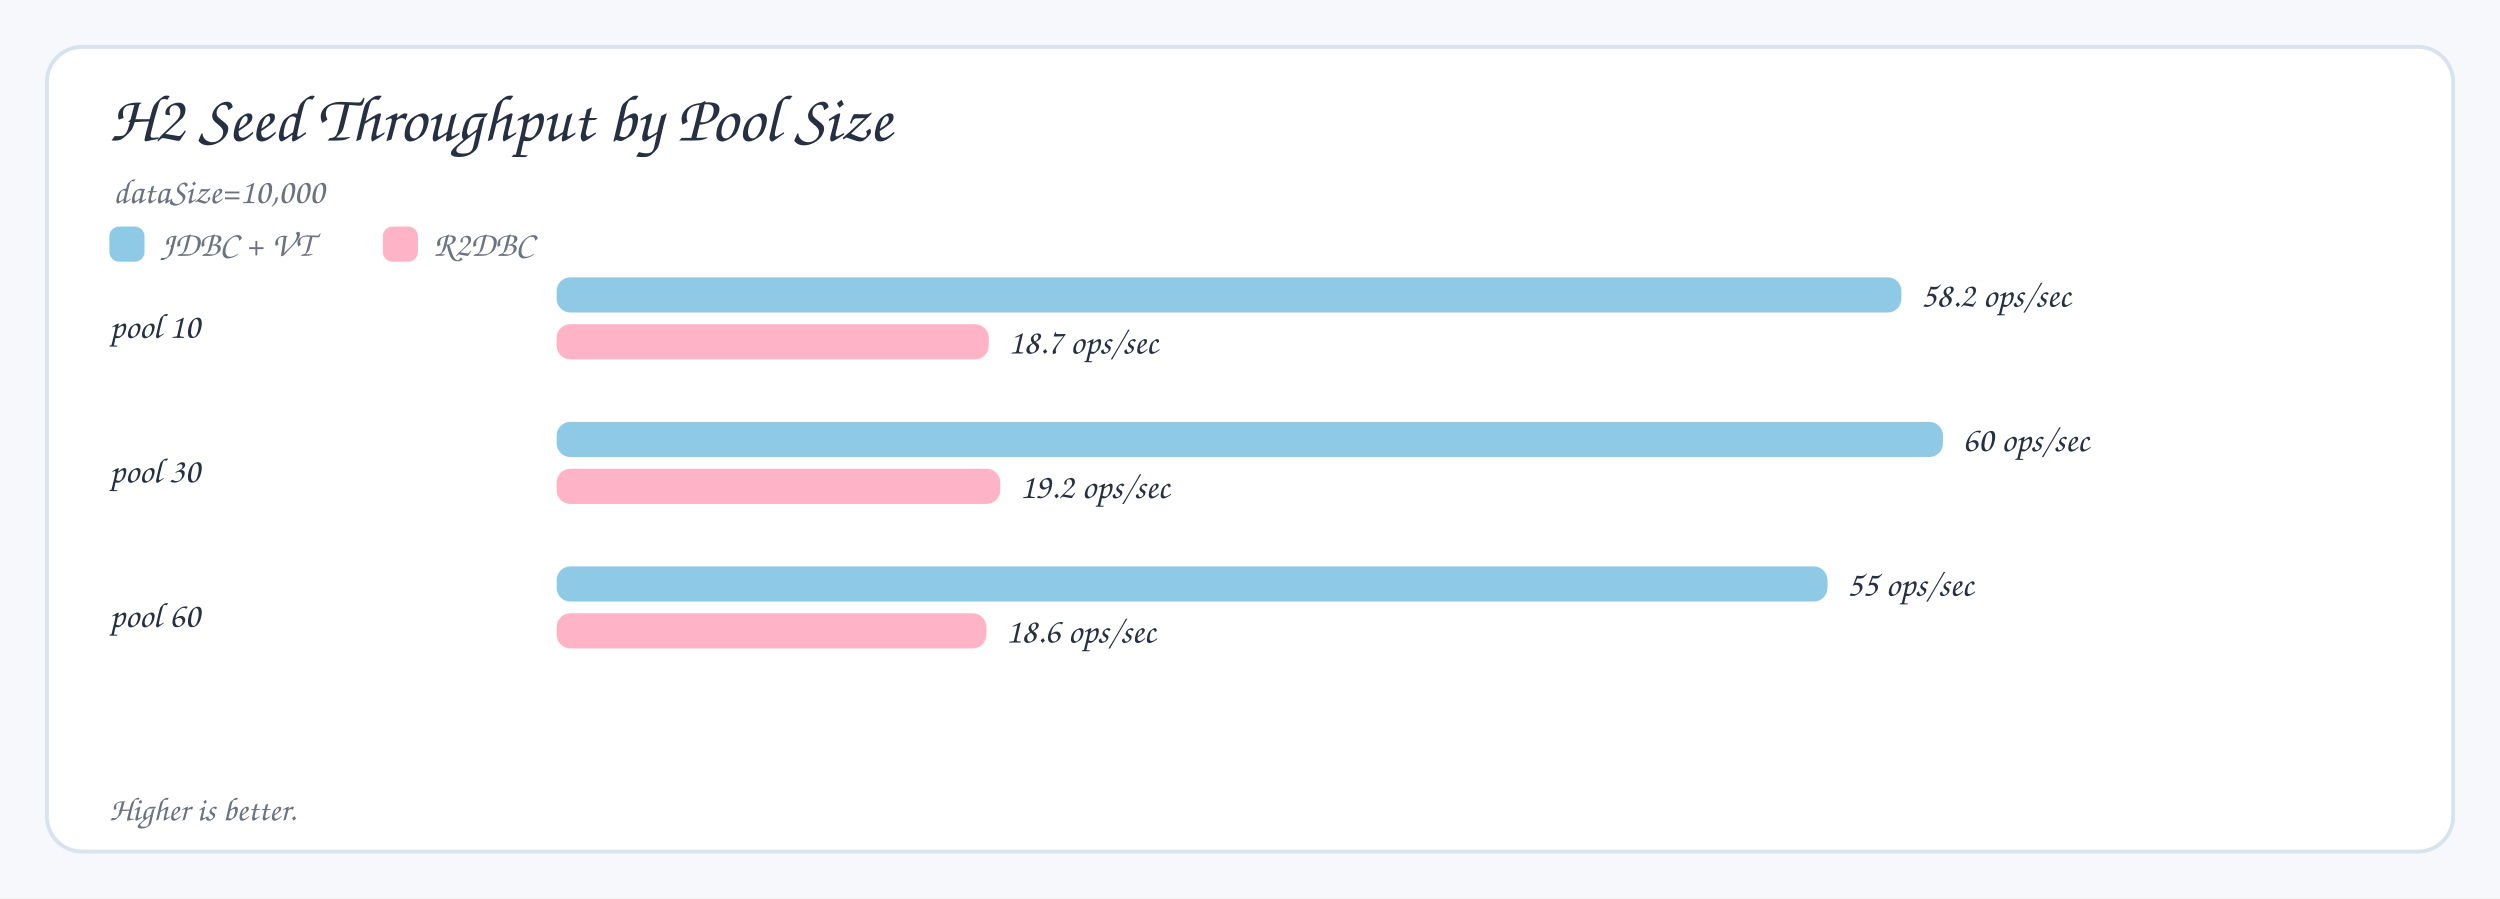
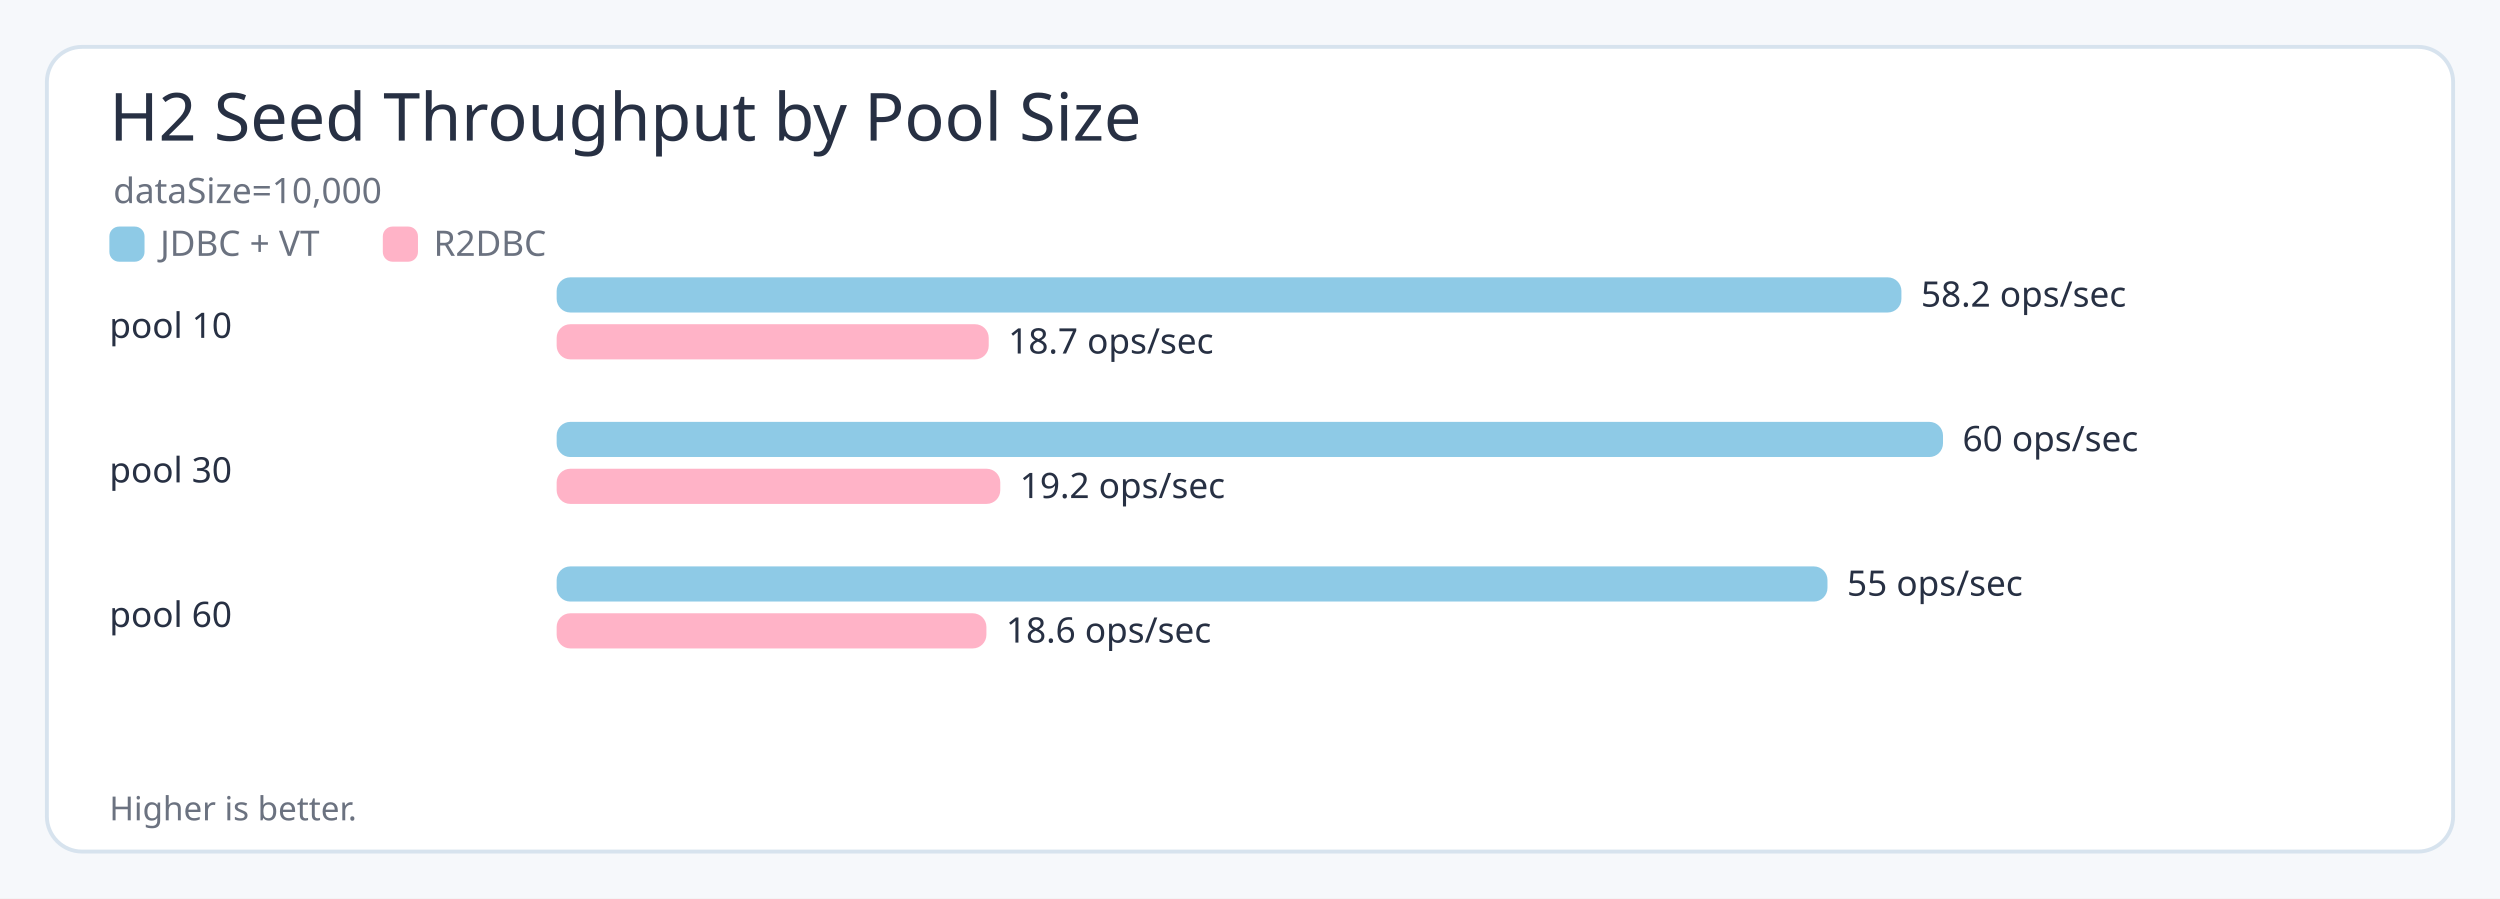
<svg xmlns="http://www.w3.org/2000/svg" width="1280" height="460" viewBox="0 0 1280 460">
  <style>
- .title{font-family:'Architects Daughter','Comic Sans MS','Comic Neue',cursive;font-size:34px;font-weight:400;fill:#273043}
- .subtitle,.axis,.legend,.note{font-family:'Comic Sans MS','Comic Neue','Chalkboard SE',cursive;fill:#6b7280;font-weight:400}
- .label{font-family:'Comic Sans MS','Comic Neue','Chalkboard SE',cursive;fill:#273043;font-weight:400}
- .value{font-family:'Comic Sans MS','Comic Neue','Chalkboard SE',cursive;fill:#273043;font-weight:400;font-size:18px}
+ .title{font-family:"Architects Daughter";font-size:34px;font-weight:400;fill:#273043}
+ .subtitle,.axis,.legend,.note{font-family:"Comic Mono";fill:#6b7280;font-weight:400}
+ .label{font-family:"Comic Mono";fill:#273043;font-weight:400}
+ .value{font-family:"Comic Mono";fill:#273043;font-weight:400;font-size:18px}
.axis{font-size:16px}.legend{font-size:18px}.note{font-size:17px}.label{font-size:18px}
</style>
  <rect width="1280" height="460" rx="0" fill="#f6f8fb" />
  <rect x="24" y="24" width="1232" height="412" rx="18" fill="#ffffff" stroke="#d7e3ee" stroke-width="2" />
  <text class="title" x="56" y="72">H2 Seed Throughput by Pool Size</text>
  <text class="subtitle" x="58" y="104" font-size="18">dataSize=10,000</text>
  <rect x="56" y="116" width="18" height="18" rx="5" fill="#8ecae6" />
  <text class="legend" x="82" y="131">JDBC + VT</text>
  <rect x="196" y="116" width="18" height="18" rx="5" fill="#ffb3c7" />
  <text class="legend" x="222" y="131">R2DBC</text>
  <text class="label" x="56" y="173">pool 10</text>
  <rect x="285" y="142" width="688.527" height="18" rx="7" fill="#8ecae6" />
  <text class="value" x="983.527" y="157" font-size="16">58.2 ops/sec</text>
  <rect x="285" y="166" width="221.228" height="18" rx="7" fill="#ffb3c7" />
  <text class="value" x="516.228" y="181" font-size="16">18.7 ops/sec</text>
  <text class="label" x="56" y="247">pool 30</text>
  <rect x="285" y="216" width="709.821" height="18" rx="7" fill="#8ecae6" />
  <text class="value" x="1004.821" y="231" font-size="16">60 ops/sec</text>
  <rect x="285" y="240" width="227.143" height="18" rx="7" fill="#ffb3c7" />
  <text class="value" x="522.143" y="255" font-size="16">19.2 ops/sec</text>
  <text class="label" x="56" y="321">pool 60</text>
  <rect x="285" y="290" width="650.67" height="18" rx="7" fill="#8ecae6" />
  <text class="value" x="945.67" y="305" font-size="16">55 ops/sec</text>
  <rect x="285" y="314" width="220.045" height="18" rx="7" fill="#ffb3c7" />
  <text class="value" x="515.045" y="329" font-size="16">18.6 ops/sec</text>
  <text class="note" x="56" y="420">Higher is better.</text>
</svg>
